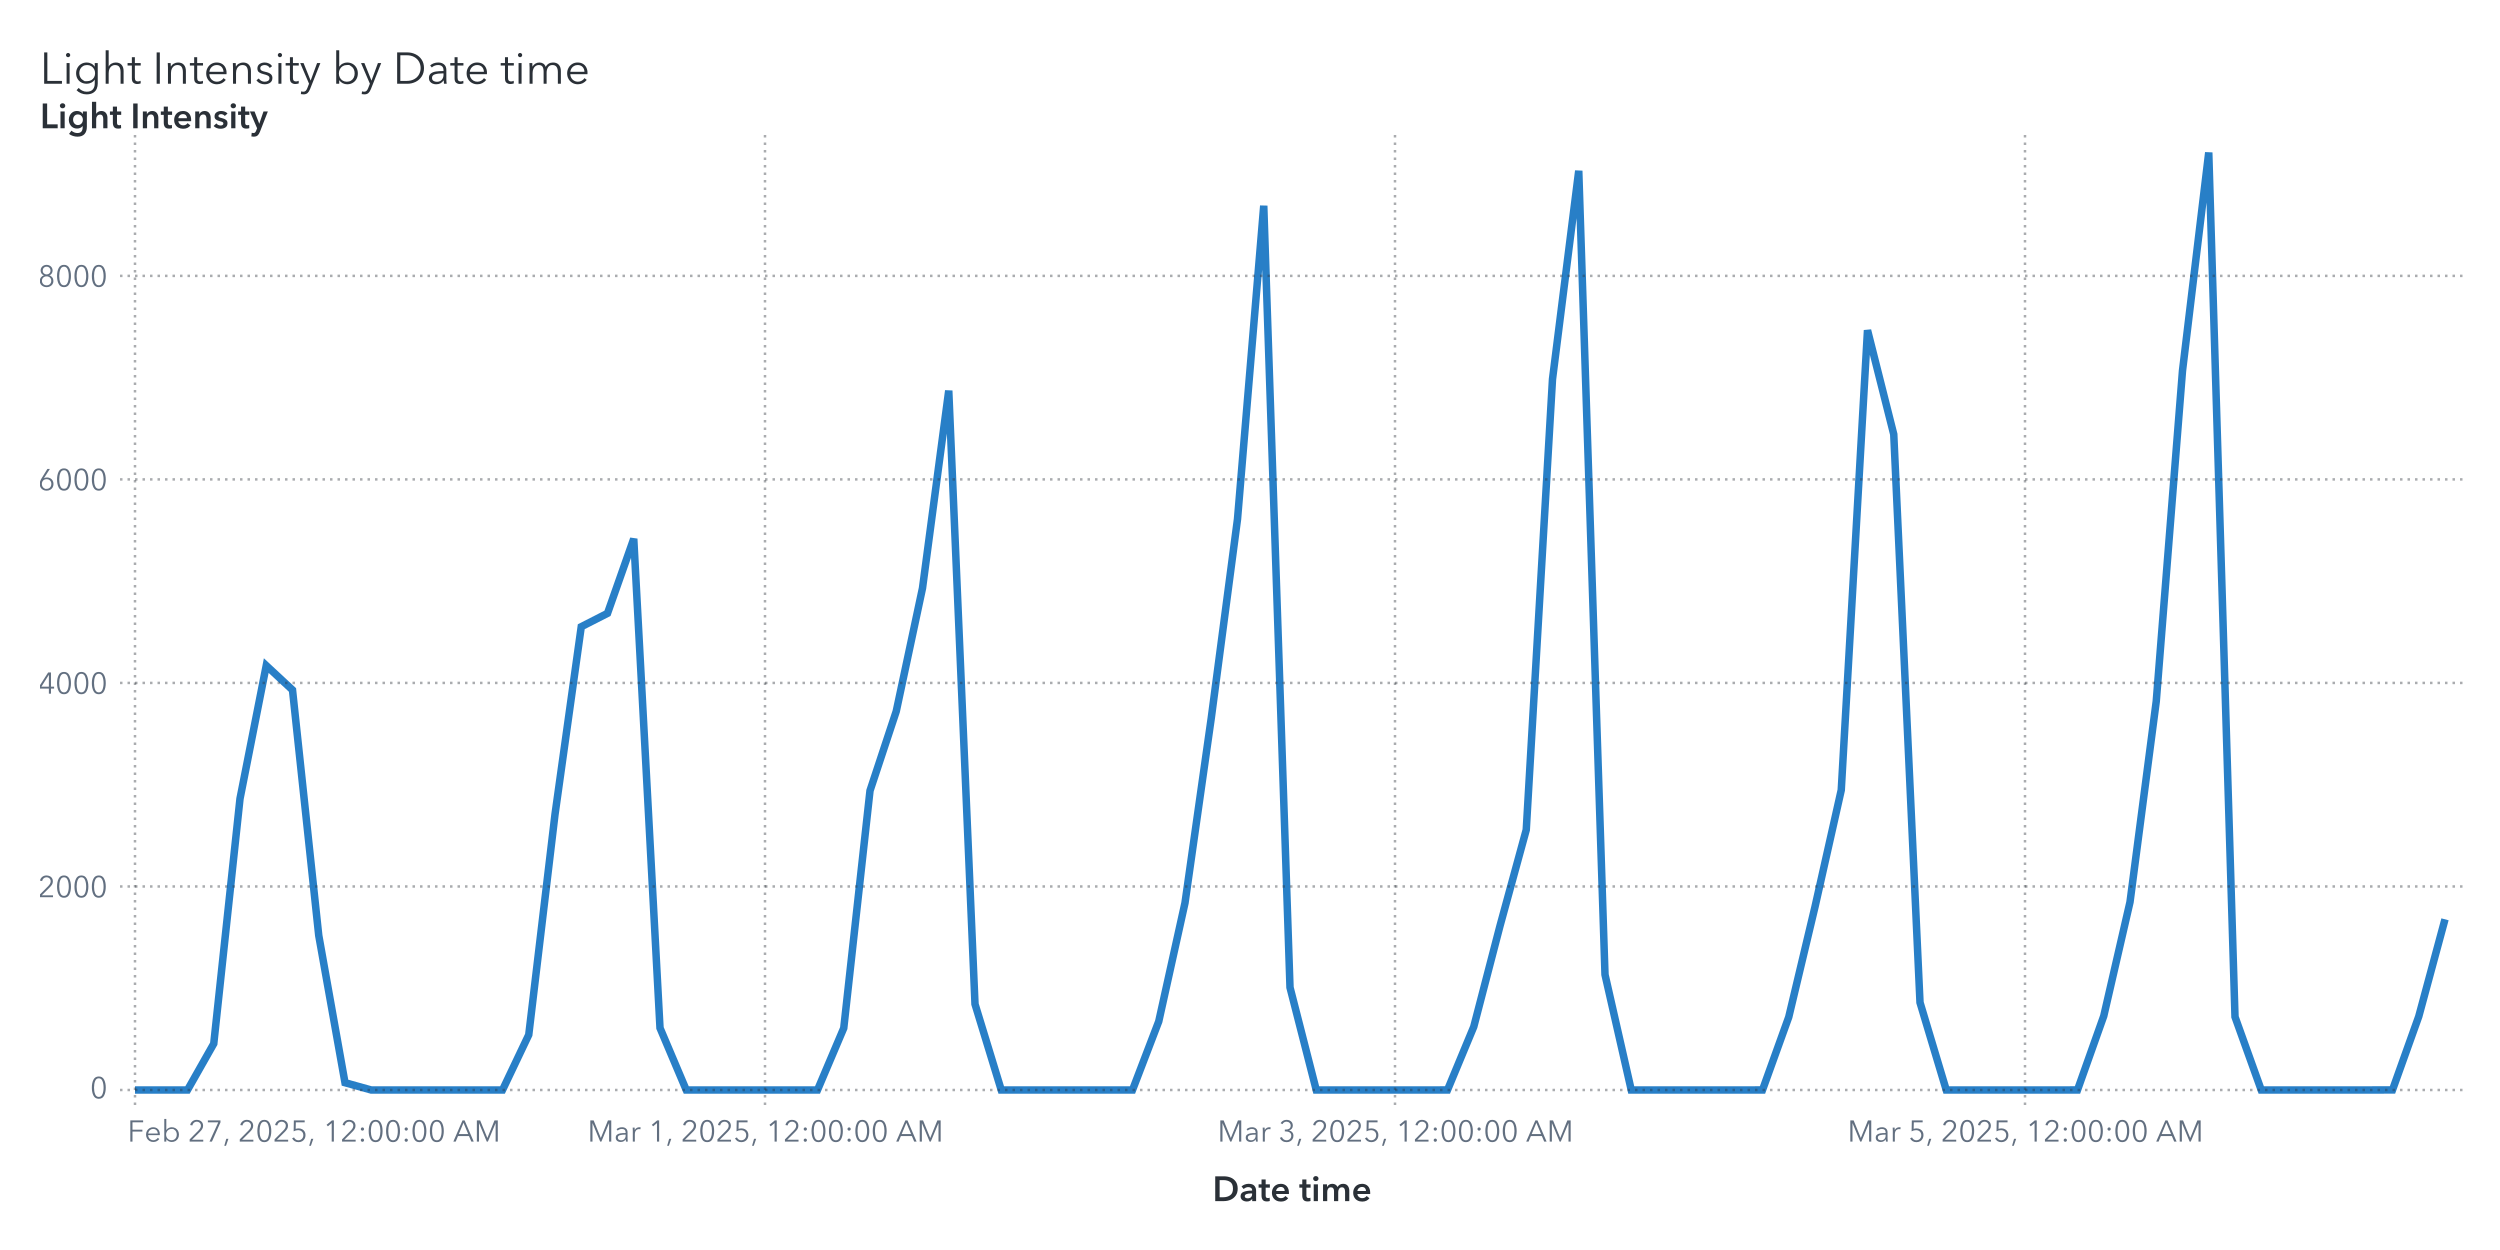
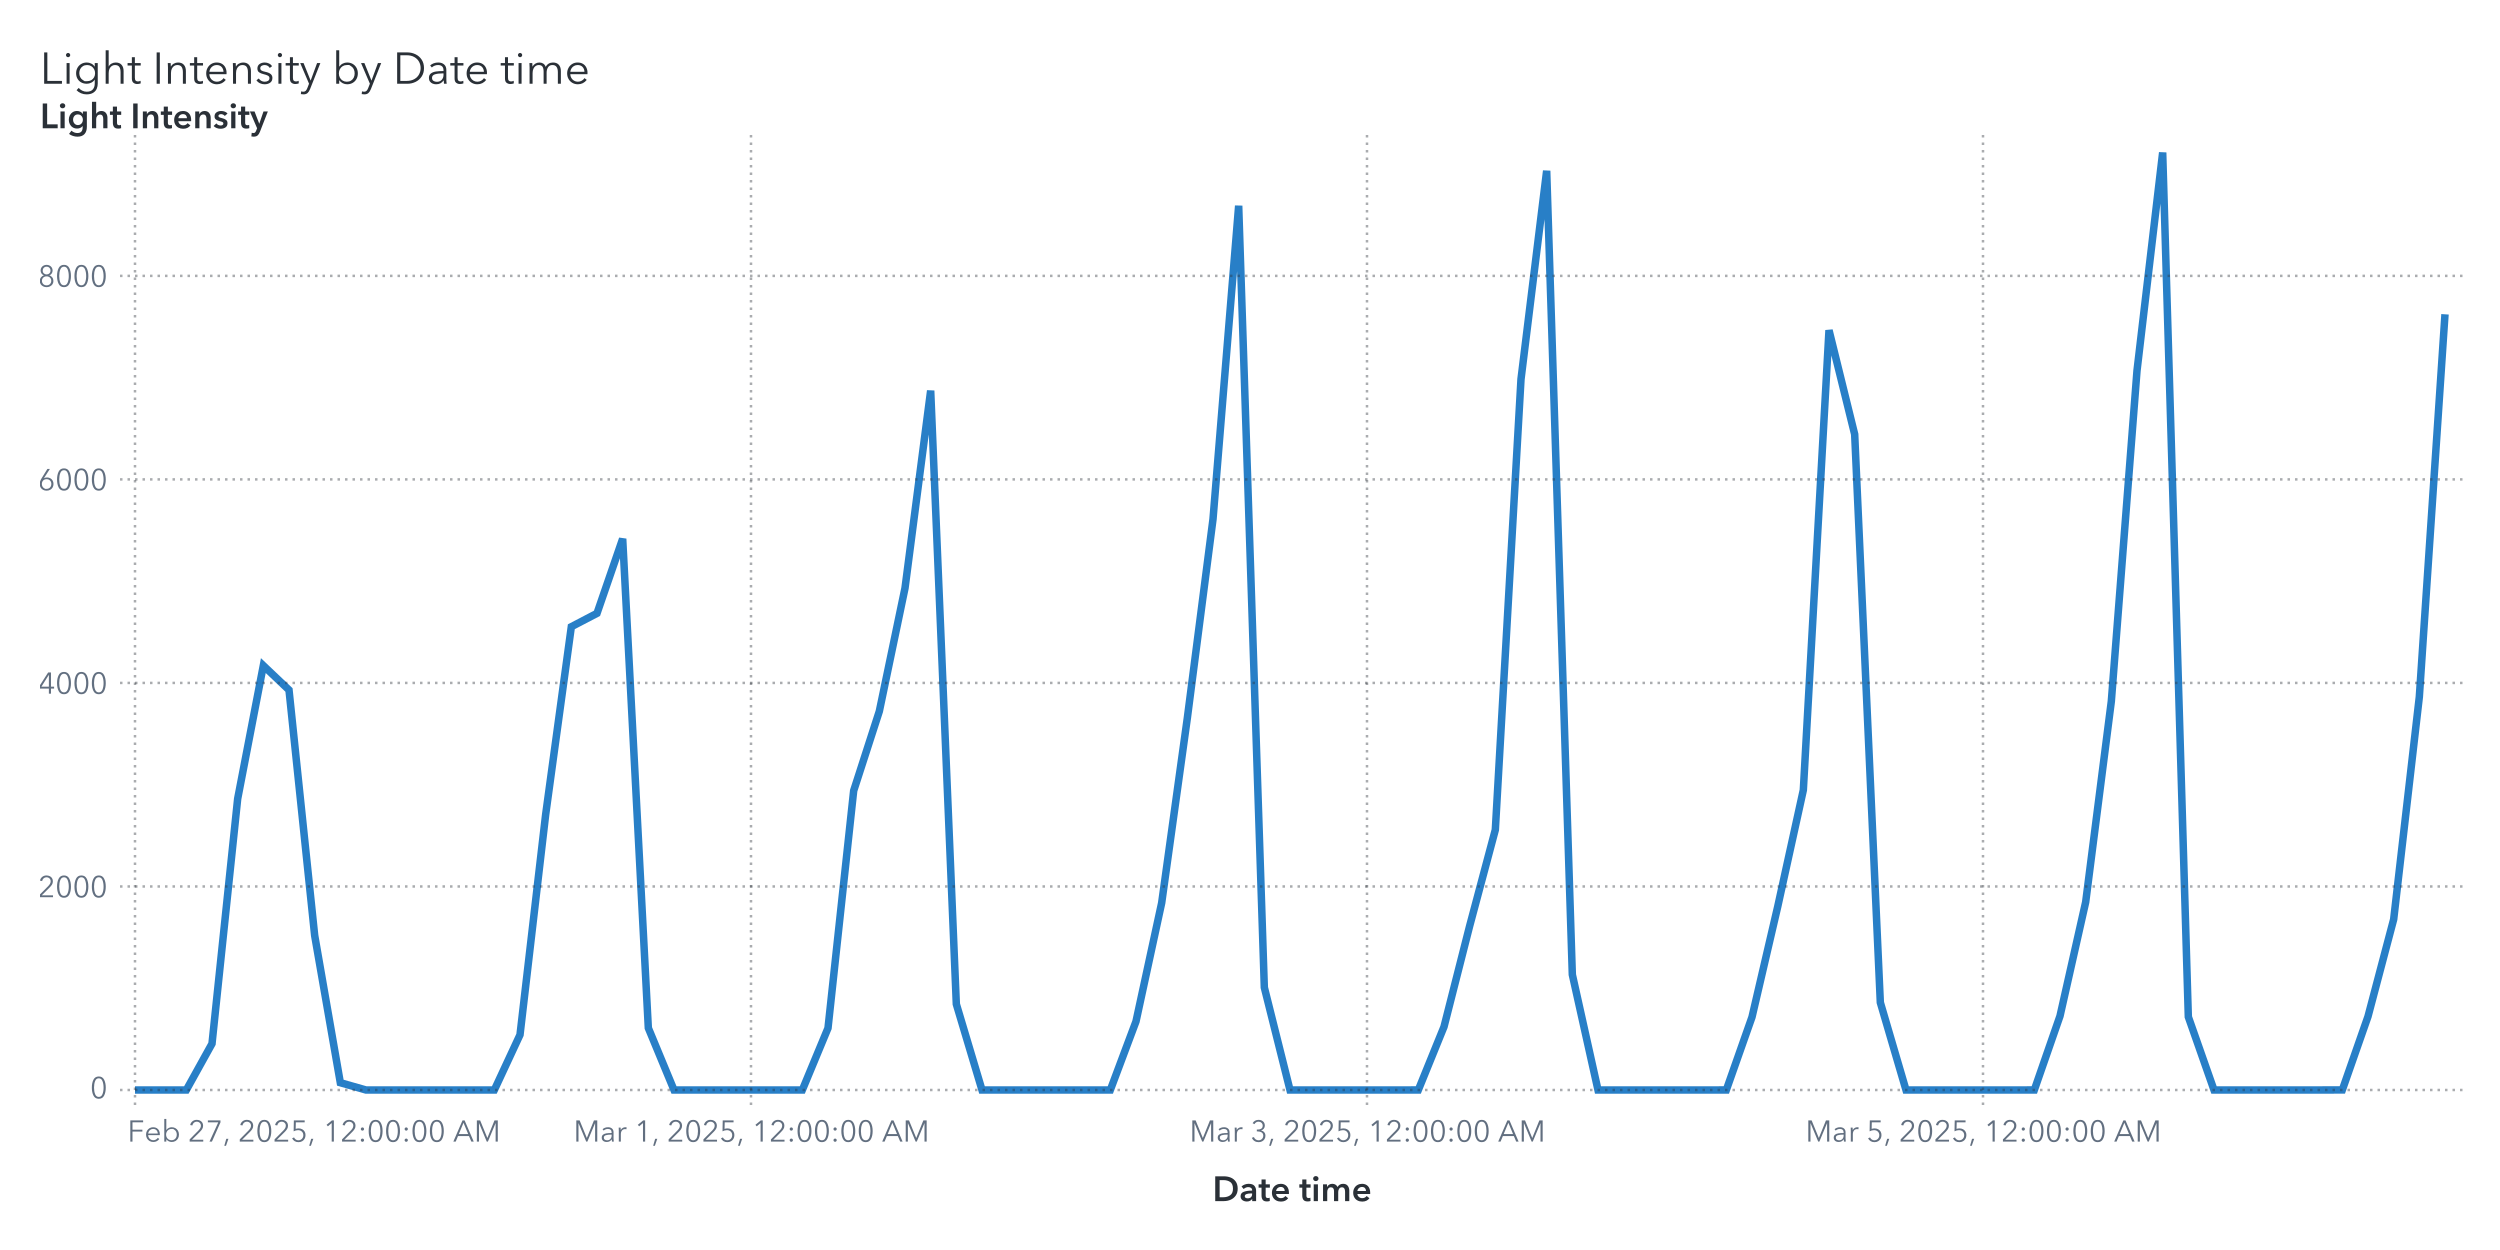
<svg xmlns="http://www.w3.org/2000/svg" xmlns:xlink="http://www.w3.org/1999/xlink" version="1.1" width="1000" height="500" viewBox="0 0 1000 500">
  <rect x="0" y="0" width="1000" height="500" fill="#ffffff">
</rect>
  <g>
    <rect x="0" y="0" rx="5" ry="5" width="1000.0" height="500.0" fill="#ffffff" opacity="0">
</rect>
    <rect x="0" y="0" rx="5" ry="5" width="1000.0" height="500.0" fill="#ffffff" opacity="0">
</rect>
    <rect x="0" y="0" rx="5" ry="5" width="1000.0" height="500.0" fill="#ffffff" opacity="0">
</rect>
    <rect x="0" y="0" rx="5" ry="5" width="1000.0" height="500.0" fill="#ffffff" opacity="0">
</rect>
    <g transform=" translate(16.0 -462.0)">
      <g transform="">
        <g fill="#2a3037" stroke="#2a3037" transform="translate(0 495.5) scale(0.0177 -0.0177)">
          <defs>
            <path id="g76/TT0" d="M166.0 64.0 L496.0 64.0 L496.0 0 L94.0 0 L94.0 708.0 L166.0 708.0 L166.0 64.0Z">
</path>
          </defs>
          <use x="0" y="0" xlink:href="#g76/TT0" />
          <defs>
            <path id="g105/TT0" d="M125.0 600.0Q 106.0,600.0  91.5,614.0 T 77.0,648.0 Q 77.0,668.0  91.5,682.0 T 125.0,696.0 Q 144.0,696.0  158.5,682.0 T 173.0,648.0 Q 173.0,628.0  158.5,614.0 T 125.0,600.0 Z M159.0 0 L91.0 0 L91.0 468.0 L159.0 468.0 L159.0 0Z">
</path>
          </defs>
          <use x="510.0" y="0" xlink:href="#g105/TT0" />
          <defs>
            <path id="g103/TT0" d="M294.0 -180.0Q 389.0,-180.0  433.0,-129.0 T 477.0,4.0  L477.0 92.0 L475.0 92.0Q 449.0,50.0  399.5,25.0 T 298.0,0 Q 226.0,0  171.0,30.5 T 86.0,115.5 T 56.0,238.0 Q 56.0,305.0  86.5,360.0 T 172.0,447.5 T 298.0,480.0 Q 351.0,480.0  399.5,455.5 T 475.0,387.0  L477.0 387.0 L477.0 468.0 L545.0 468.0 L545.0 4.0Q 545.0,-56.0  523.0,-110.5 T 444.0,-202.5 T 291.0,-240.0 Q 227.0,-240.0  167.5,-215.0 T 66.0,-146.0  L115.0 -94.0Q 144.0,-131.0  193.0,-155.5 T 294.0,-180.0 Z M305.0 58.0Q 357.0,58.0  398.0,81.0 T 462.0,145.5 T 485.0,240.0 Q 485.0,289.0  461.5,331.0 T 397.0,398.0 T 305.0,423.0 Q 250.0,423.0  210.0,398.0 T 149.0,331.5 T 128.0,240.0 Q 128.0,190.0  149.0,148.5 T 210.0,82.5 T 250.0,58.0 Z">
</path>
          </defs>
          <use x="760.0" y="0" xlink:href="#g103/TT0" />
          <defs>
            <path id="g104/TT0" d="M319.0 480.0Q 406.0,480.0  451.5,428.0 T 497.0,287.0  L497.0 0 L429.0 0 L429.0 259.0Q 429.0,338.0  400.5,380.5 T 302.0,423.0 Q 264.0,423.0  232.0,402.5 T 180.0,341.0 T 160.0,240.0  L160.0 0 L92.0 0 L92.0 756.0 L160.0 756.0 L160.0 391.0 L162.0 391.0Q 180.0,431.0  224.5,455.5 T 319.0,480.0 Z">
</path>
          </defs>
          <use x="1392.0" y="0" xlink:href="#g104/TT0" />
          <defs>
            <path id="g116/TT0" d="M169.0 411.0 L169.0 138.0Q 169.0,89.0  187.0,70.5 T 239.0,52.0 Q 268.0,52.0  298.0,67.0  L301.0 8.0Q 264.0,-6.0  221.0,-6.0 Q 173.0,-6.0  137.0,22.0 T 101.0,119.0  L101.0 411.0 L4.0 411.0 L4.0 468.0 L101.0 468.0 L101.0 600.0 L169.0 600.0 L169.0 468.0 L301.0 468.0 L301.0 411.0 L169.0 411.0Z">
</path>
          </defs>
          <use x="1975.0" y="0" xlink:href="#g116/TT0" />
          <defs>
            <path id="g73/TT0" d="M166.0 0 L94.0 0 L94.0 708.0 L166.0 708.0 L166.0 0Z">
</path>
          </defs>
          <use x="2542.0" y="0" xlink:href="#g73/TT0" />
          <defs>
            <path id="g110/TT0" d="M155.0 388.0 L157.0 388.0Q 176.0,428.0  221.5,454.0 T 317.0,480.0 Q 404.0,480.0  449.5,428.0 T 495.0,287.0  L495.0 0 L427.0 0 L427.0 259.0Q 427.0,338.0  398.5,380.5 T 300.0,423.0 Q 262.0,423.0  230.0,402.5 T 178.0,341.0 T 158.0,240.0  L158.0 0 L90.0 0 L90.0 365.0Q 90.0,425.0  86.0,468.0  L151.0 468.0Q 155.0,418.0  155.0,388.0 Z">
</path>
          </defs>
          <use x="2802.0" y="0" xlink:href="#g110/TT0" />
          <use x="3383.0" y="0" xlink:href="#g116/TT0" />
          <defs>
            <path id="g101/TT0" d="M515.0 216.0 L127.0 216.0Q 128.0,169.0  150.5,130.5 T 212.0,69.0 T 298.0,46.0 Q 347.0,46.0  387.0,69.5 T 448.0,127.0  L499.0 87.0Q 421.0,-12.0  298.0,-12.0 Q 229.0,-12.0  174.0,20.0 T 87.5,108.0 T 56.0,234.0 Q 56.0,303.0  87.0,359.5 T 172.0,448.0 T 292.0,480.0 Q 363.0,480.0  413.5,449.5 T 490.0,366.0 T 516.0,248.0 Q 516.0,228.0  515.0,216.0 Z M292.0 423.0Q 248.0,423.0  211.5,402.0 T 153.0,345.5 T 128.0,270.0  L447.0 270.0Q 444.0,338.0  403.5,380.5 T 292.0,423.0 Z">
</path>
          </defs>
          <use x="3700.0" y="0" xlink:href="#g101/TT0" />
          <use x="4272.0" y="0" xlink:href="#g110/TT0" />
          <defs>
            <path id="g115/TT0" d="M224.0 423.0Q 183.0,423.0  154.0,404.5 T 125.0,350.0 Q 125.0,318.0  151.0,300.0 T 237.0,270.0 Q 320.0,253.0  359.5,220.0 T 399.0,133.0 Q 399.0,59.0  347.5,23.5 T 223.0,-12.0 Q 167.0,-12.0  118.0,11.0 T 38.0,79.0  L92.0 119.0Q 111.0,87.0  146.5,66.5 T 222.0,46.0 Q 270.0,46.0  301.0,65.5 T 332.0,128.0 Q 332.0,163.0  299.5,182.0 T 194.0,218.0 Q 136.0,232.0  98.0,258.5 T 60.0,344.0 Q 60.0,411.0  108.5,445.5 T 227.0,480.0 Q 277.0,480.0  323.0,457.5 T 391.0,396.0  L339.0 357.0Q 324.0,387.0  293.0,405.0 T 224.0,423.0 Z">
</path>
          </defs>
          <use x="4853.0" y="0" xlink:href="#g115/TT0" />
          <use x="5297.0" y="0" xlink:href="#g105/TT0" />
          <use x="5547.0" y="0" xlink:href="#g116/TT0" />
          <defs>
            <path id="g121/TT0" d="M253.0 73.0 L398.0 468.0 L472.0 468.0 L239.0 -121.0Q 216.0,-180.0  182.5,-210.0 T 92.0,-240.0 Q 61.0,-240.0  31.0,-234.0  L38.0 -172.0Q 62.0,-180.0  88.0,-180.0 Q 121.0,-180.0  141.5,-159.5 T 178.0,-97.0  L216.0 1.0 L16.0 468.0 L92.0 468.0 L251.0 73.0 L253.0 73.0Z">
</path>
          </defs>
          <use x="5864.0" y="0" xlink:href="#g121/TT0" />
          <defs>
            <path id="g98/TT0" d="M160.0 0 L92.0 0 L92.0 756.0 L160.0 756.0 L160.0 387.0 L162.0 387.0Q 191.0,431.0  239.0,455.5 T 339.0,480.0 Q 410.0,480.0  465.5,447.5 T 551.0,359.0 T 581.0,234.0 Q 581.0,165.0  551.0,109.0 T 465.5,20.5 T 339.0,-12.0 Q 287.0,-12.0  239.0,12.0 T 162.0,79.0  L160.0 79.0 L160.0 0Z M332.0 423.0Q 280.0,423.0  239.0,398.0 T 175.0,330.0 T 152.0,234.0 Q 152.0,181.0  175.0,138.0 T 239.0,70.5 T 332.0,46.0 Q 387.0,46.0  427.0,71.0 T 488.0,138.5 T 509.0,234.0 Q 509.0,287.0  488.0,330.0 T 427.0,398.0 T 387.0,423.0 Z">
</path>
          </defs>
          <use x="6602.0" y="0" xlink:href="#g98/TT0" />
          <use x="7239.0" y="0" xlink:href="#g121/TT0" />
          <defs>
            <path id="g68/TT0" d="M329.0 708.0Q 421.0,708.0  507.0,667.5 T 647.0,546.5 T 701.0,354.0 Q 701.0,242.0  647.0,161.5 T 507.0,40.5 T 329.0,0  L94.0 0 L94.0 708.0 L329.0 708.0Z M309.0 64.0Q 411.0,64.0  482.5,105.0 T 589.5,212.0 T 625.0,354.0 Q 625.0,430.0  589.5,496.0 T 482.5,603.0 T 309.0,644.0  L166.0 644.0 L166.0 64.0 L309.0 64.0Z">
</path>
          </defs>
          <use x="7977.0" y="0" xlink:href="#g68/TT0" />
          <defs>
            <path id="g97/TT0" d="M260.0 423.0Q 220.0,423.0  183.0,408.0 T 121.0,368.0  L83.0 413.0Q 113.0,443.0  161.0,461.5 T 267.0,480.0 Q 347.0,480.0  398.0,436.0 T 449.0,310.0  L449.0 105.0Q 449.0,42.0  457.0,0  L396.0 0Q 389.0,40.0  389.0,76.0  L387.0 76.0Q 355.0,30.0  314.5,9.0 T 217.0,-12.0 Q 178.0,-12.0  141.0,2.5 T 79.5,49.0 T 55.0,130.0 Q 55.0,198.0  99.0,232.0 T 212.5,276.5 T 385.0,287.0  L385.0 302.0Q 385.0,362.0  353.0,392.5 T 260.0,423.0 Z M125.0 133.0Q 125.0,87.0  157.0,65.5 T 235.0,44.0 Q 304.0,44.0  344.5,89.0 T 385.0,199.0  L385.0 234.0 L365.0 234.0Q 259.0,234.0  192.0,213.5 T 125.0,133.0 Z">
</path>
          </defs>
          <use x="8734.0" y="0" xlink:href="#g97/TT0" />
          <use x="9268.0" y="0" xlink:href="#g116/TT0" />
          <use x="9585.0" y="0" xlink:href="#g101/TT0" />
          <use x="10407.0" y="0" xlink:href="#g116/TT0" />
          <use x="10724.0" y="0" xlink:href="#g105/TT0" />
          <defs>
            <path id="g109/TT0" d="M311.0 480.0Q 356.0,480.0  395.0,458.0 T 455.0,381.0 Q 479.0,429.0  521.0,454.5 T 619.0,480.0 Q 706.0,480.0  751.5,428.0 T 797.0,287.0  L797.0 0 L729.0 0 L729.0 259.0Q 729.0,423.0  608.0,423.0 Q 540.0,423.0  507.5,372.5 T 475.0,249.0  L475.0 0 L407.0 0 L407.0 273.0Q 407.0,347.0  382.5,385.0 T 294.0,423.0 Q 260.0,423.0  228.5,402.5 T 177.5,340.5 T 158.0,240.0  L158.0 0 L90.0 0 L90.0 365.0Q 90.0,425.0  86.0,468.0  L151.0 468.0Q 155.0,418.0  155.0,388.0  L157.0 388.0Q 178.0,429.0  219.5,454.5 T 311.0,480.0 Z">
</path>
          </defs>
          <use x="10974.0" y="0" xlink:href="#g109/TT0" />
          <use x="11857.0" y="0" xlink:href="#g101/TT0" />
        </g>
        <text x="0" y="495.5" font-size="13.3pt" font-family="Avenir Next for SAS" fill="#2a3037" opacity="0">
Light Intensity by Date time</text>
      </g>
    </g>
    <g transform=" translate(16.0 -16.0)">
      <defs>
        <clipPath id="ClipPath0">
          <rect x="32" y="68" width="939" height="390">
</rect>
        </clipPath>
      </defs>
      <g clip-path="url(#ClipPath0)">
        <defs>
          <clipPath id="ClipPath1">
            <rect x="32" y="70" width="937" height="388">
</rect>
          </clipPath>
        </defs>
        <g clip-path="url(#ClipPath1)">
-           <polyline id="Polyline_6" points="38.0,452.0  48.5,452.0  59.0,452.0  69.5,433.48  80.0,335.48  90.5,282.23  101.0,291.99  111.5,390.21  122.0,449.08  132.5,452.0  143.0,452.0  153.5,452.0  164.0,452.0  174.5,452.0  185.0,452.0  195.5,429.93  206.0,341.76  216.5,266.69  227.0,261.33  237.5,231.51  248.0,427.2  258.5,452.0  269.0,452.0  279.5,452.0  290.0,452.0  300.5,452.0  311.0,452.0  321.5,427.25  332.0,332.28  342.5,300.51  353.0,251.25  363.5,172.25  374.0,417.64  384.5,452.0  395.0,452.0  405.5,452.0  416.0,452.0  426.5,452.0  437.0,452.0  447.5,424.56  458.0,377.15  468.5,303.24  479.0,223.66  489.5,98.29  500.0,410.98  510.5,452.0  521.0,452.0  531.5,452.0  542.0,452.0  552.5,452.0  563.0,451.99  573.5,426.71  584.0,386.35  594.5,347.93  605.0,167.66  615.5,84.31  626.0,405.85  636.5,452.0  647.0,452.0  657.5,452.0  668.0,452.0  678.5,452.0  689.0,451.99  699.5,422.82  710.0,378.72  720.5,332.03  731.0,148.09  741.5,189.73  752.0,416.99  762.5,452.0  773.0,452.0  783.5,452.0  794.0,452.0  804.5,452.0  815.0,451.99  825.5,422.41  836.0,376.83  846.5,296.52  857.0,164.28  867.5,77.0  878.0,422.74  888.5,452.0  899.0,452.0  909.5,452.0  920.0,452.0  930.5,452.0  941.0,451.97  951.5,422.59  962.0,383.73 " fill="none" stroke="#287fc7" stroke-width="3.0">
+           <polyline id="Polyline_6" points="38.0,452.0  48.27,452.0  58.53,452.0  68.8,433.48  79.07,335.48  89.33,282.23  99.6,291.99  109.87,390.21  120.13,449.08  130.4,452.0  140.67,452.0  150.93,452.0  161.2,452.0  171.47,452.0  181.73,452.0  192.0,429.93  202.27,341.76  212.53,266.69  222.8,261.33  233.07,231.51  243.33,427.2  253.6,452.0  263.87,452.0  274.13,452.0  284.4,452.0  294.67,452.0  304.93,452.0  315.2,427.25  325.47,332.28  335.73,300.51  346.0,251.25  356.27,172.25  366.53,417.64  376.8,452.0  387.07,452.0  397.33,452.0  407.6,452.0  417.87,452.0  428.13,452.0  438.4,424.56  448.67,377.15  458.93,303.24  469.2,223.66  479.47,98.29  489.73,410.98  500.0,452.0  510.27,452.0  520.53,452.0  530.8,452.0  541.07,452.0  551.33,451.99  561.6,426.71  571.87,386.35  582.13,347.93  592.4,167.66  602.67,84.31  612.93,405.85  623.2,452.0  633.47,452.0  643.73,452.0  654.0,452.0  664.27,452.0  674.53,451.99  684.8,422.82  695.07,378.72  705.33,332.03  715.6,148.09  725.87,189.73  736.13,416.99  746.4,452.0  756.67,452.0  766.93,452.0  777.2,452.0  787.47,452.0  797.73,451.99  808.0,422.41  818.27,376.83  828.53,296.52  838.8,164.28  849.07,77.0  859.33,422.74  869.6,452.0  879.87,452.0  890.13,452.0  900.4,452.0  910.67,452.0  920.93,451.97  931.2,422.59  941.47,383.73  951.73,294.76  962.0,141.72 " fill="none" stroke="#287fc7" stroke-width="3.0">
</polyline>
        </g>
        <path d="M32.0 452.0L969.0 452.0" stroke="#2a3037" stroke-dasharray="1,2" fill="none" opacity="0.4">
</path>
        <path d="M32.0 370.59L969.0 370.59" stroke="#2a3037" stroke-dasharray="1,2" fill="none" opacity="0.4">
</path>
        <path d="M32.0 289.17L969.0 289.17" stroke="#2a3037" stroke-dasharray="1,2" fill="none" opacity="0.4">
</path>
        <path d="M32.0 207.76L969.0 207.76" stroke="#2a3037" stroke-dasharray="1,2" fill="none" opacity="0.4">
</path>
        <path d="M32.0 126.35L969.0 126.35" stroke="#2a3037" stroke-dasharray="1,2" fill="none" opacity="0.4">
</path>
        <path d="M38.0 458.0L38.0 70.0" stroke="#2a3037" stroke-dasharray="1,2" fill="none" opacity="0.4">
</path>
-         <path d="M290.0 458.0L290.0 70.0" stroke="#2a3037" stroke-dasharray="1,2" fill="none" opacity="0.4">
- </path>
-         <path d="M542.0 458.0L542.0 70.0" stroke="#2a3037" stroke-dasharray="1,2" fill="none" opacity="0.4">
- </path>
-         <path d="M794.0 458.0L794.0 70.0" stroke="#2a3037" stroke-dasharray="1,2" fill="none" opacity="0.4">
+         <path d="M284.4 458.0L284.4 70.0" stroke="#2a3037" stroke-dasharray="1,2" fill="none" opacity="0.4">
+ </path>
+         <path d="M530.8 458.0L530.8 70.0" stroke="#2a3037" stroke-dasharray="1,2" fill="none" opacity="0.4">
+ </path>
+         <path d="M777.2 458.0L777.2 70.0" stroke="#2a3037" stroke-dasharray="1,2" fill="none" opacity="0.4">
</path>
      </g>
      <defs>
        <clipPath id="ClipPath2">
          <rect x="0" y="71" width="32" height="387">
</rect>
        </clipPath>
      </defs>
      <g clip-path="url(#ClipPath2)">
        <g fill="#626f80" stroke="#626f80" transform="translate(20.04 455.3) scale(0.012 -0.012)">
          <defs>
            <path id="g48/TT0" d="M522.0 353.0Q 522.0,195.0  467.0,88.5 T 290.0,-18.0 Q 167.0,-18.0  112.5,88.5 T 58.0,353.0 Q 58.0,512.0  112.5,619.0 T 290.0,726.0 Q 412.0,726.0  467.0,618.5 T 522.0,353.0 Z M131.0 353.0Q 131.0,226.0  167.5,135.0 T 290.0,44.0 Q 375.0,44.0  412.0,135.5 T 449.0,353.0 Q 449.0,480.0  412.0,572.5 T 290.0,665.0 Q 204.0,665.0  167.5,573.0 T 131.0,353.0 Z">
</path>
          </defs>
          <use x="0" y="0" xlink:href="#g48/TT0" />
        </g>
-         <text id="Text_97" x="27.0" y="455.3" font-size="9.0pt" font-family="Avenir Next for SAS" fill="#626f80" text-anchor="end" opacity="0">
+         <text id="Text_99" x="27.0" y="455.3" font-size="9.0pt" font-family="Avenir Next for SAS" fill="#626f80" text-anchor="end" opacity="0">
0</text>
        <g fill="#626f80" stroke="#626f80" transform="translate(-0.84 374.89) scale(0.012 -0.012)">
          <defs>
            <path id="g50/TT0" d="M51.0 0 L51.0 75.0 L341.0 368.0Q 380.0,408.0  403.0,447.0 T 426.0,530.0 Q 426.0,590.0  385.5,627.5 T 286.0,665.0 Q 230.0,665.0  191.0,630.0 T 140.0,539.0  L69.0 553.0Q 84.0,629.0  144.0,677.5 T 286.0,726.0 Q 344.0,726.0  392.5,703.5 T 470.0,637.0 T 499.0,531.0 Q 499.0,469.0  470.0,421.5 T 384.0,317.0  L129.0 64.0 L504.0 64.0 L504.0 0 L51.0 0Z">
</path>
          </defs>
          <use x="0" y="0" xlink:href="#g50/TT0" />
          <use x="580.0" y="0" xlink:href="#g48/TT0" />
          <use x="1160.0" y="0" xlink:href="#g48/TT0" />
          <use x="1740.0" y="0" xlink:href="#g48/TT0" />
        </g>
-         <text id="Text_98" x="27.0" y="374.89" font-size="9.0pt" font-family="Avenir Next for SAS" fill="#626f80" text-anchor="end" opacity="0">
+         <text id="Text_100" x="27.0" y="374.89" font-size="9.0pt" font-family="Avenir Next for SAS" fill="#626f80" text-anchor="end" opacity="0">
2000</text>
        <g fill="#626f80" stroke="#626f80" transform="translate(-0.84 293.48) scale(0.012 -0.012)">
          <defs>
            <path id="g52/TT0" d="M436.0 234.0 L540.0 234.0 L540.0 171.0 L436.0 171.0 L436.0 0 L366.0 0 L366.0 171.0 L42.0 171.0 L42.0 241.0 L342.0 708.0 L436.0 708.0 L436.0 234.0Z M366.0 627.0 L364.0 627.0 L117.0 234.0 L366.0 234.0 L366.0 627.0Z">
</path>
          </defs>
          <use x="0" y="0" xlink:href="#g52/TT0" />
          <use x="580.0" y="0" xlink:href="#g48/TT0" />
          <use x="1160.0" y="0" xlink:href="#g48/TT0" />
          <use x="1740.0" y="0" xlink:href="#g48/TT0" />
        </g>
-         <text id="Text_99" x="27.0" y="293.48" font-size="9.0pt" font-family="Avenir Next for SAS" fill="#626f80" text-anchor="end" opacity="0">
+         <text id="Text_101" x="27.0" y="293.48" font-size="9.0pt" font-family="Avenir Next for SAS" fill="#626f80" text-anchor="end" opacity="0">
4000</text>
        <g fill="#626f80" stroke="#626f80" transform="translate(-0.84 212.06) scale(0.012 -0.012)">
          <defs>
            <path id="g54/TT0" d="M203.0 397.0Q 218.0,409.0  247.0,416.0 T 304.0,423.0 Q 365.0,423.0  414.5,395.5 T 492.0,318.0 T 520.0,205.0 Q 520.0,140.0  490.5,89.5 T 408.5,10.5 T 290.0,-18.0 Q 224.0,-18.0  171.5,10.5 T 89.5,89.5 T 60.0,205.0 Q 60.0,255.0  77.0,301.5 T 124.0,397.0  L317.0 708.0 L400.0 708.0 L201.0 399.0 L203.0 397.0Z M290.0 43.0Q 336.0,43.0  372.0,64.0 T 428.0,122.0 T 448.0,205.0 Q 448.0,275.0  405.0,320.0 T 290.0,365.0 Q 218.0,365.0  175.0,320.0 T 132.0,205.0 Q 132.0,159.0  152.0,122.0 T 208.0,64.0 T 244.0,43.0 Z">
</path>
          </defs>
          <use x="0" y="0" xlink:href="#g54/TT0" />
          <use x="580.0" y="0" xlink:href="#g48/TT0" />
          <use x="1160.0" y="0" xlink:href="#g48/TT0" />
          <use x="1740.0" y="0" xlink:href="#g48/TT0" />
        </g>
-         <text id="Text_100" x="27.0" y="212.06" font-size="9.0pt" font-family="Avenir Next for SAS" fill="#626f80" text-anchor="end" opacity="0">
+         <text id="Text_102" x="27.0" y="212.06" font-size="9.0pt" font-family="Avenir Next for SAS" fill="#626f80" text-anchor="end" opacity="0">
6000</text>
        <g fill="#626f80" stroke="#626f80" transform="translate(-0.84 130.65) scale(0.012 -0.012)">
          <defs>
            <path id="g56/TT0" d="M517.0 186.0Q 517.0,126.0  486.0,79.5 T 403.0,7.5 T 290.0,-18.0 Q 229.0,-18.0  177.0,7.5 T 94.0,79.5 T 63.0,186.0 Q 63.0,256.0  100.5,306.5 T 197.0,375.0  L197.0 377.0Q 150.0,393.0  120.0,437.5 T 90.0,537.0 Q 90.0,593.0  117.0,636.0 T 190.0,702.5 T 290.0,726.0 Q 344.0,726.0  390.0,702.5 T 463.0,636.0 T 490.0,537.0 Q 490.0,482.0  460.0,437.5 T 383.0,377.0  L383.0 375.0Q 442.0,358.0  479.5,307.0 T 517.0,186.0 Z M290.0 406.0Q 345.0,406.0  382.5,442.0 T 420.0,533.0 Q 420.0,590.0  383.0,627.5 T 290.0,665.0 Q 234.0,665.0  197.0,627.5 T 160.0,533.0 Q 160.0,478.0  197.5,442.0 T 290.0,406.0 Z M290.0 43.0Q 359.0,43.0  402.0,86.0 T 445.0,194.0 Q 445.0,258.0  402.0,300.0 T 290.0,342.0 Q 221.0,342.0  178.0,300.0 T 135.0,194.0 Q 135.0,129.0  178.0,86.0 T 290.0,43.0 Z">
</path>
          </defs>
          <use x="0" y="0" xlink:href="#g56/TT0" />
          <use x="580.0" y="0" xlink:href="#g48/TT0" />
          <use x="1160.0" y="0" xlink:href="#g48/TT0" />
          <use x="1740.0" y="0" xlink:href="#g48/TT0" />
        </g>
-         <text id="Text_101" x="27.0" y="130.65" font-size="9.0pt" font-family="Avenir Next for SAS" fill="#626f80" text-anchor="end" opacity="0">
+         <text id="Text_103" x="27.0" y="130.65" font-size="9.0pt" font-family="Avenir Next for SAS" fill="#626f80" text-anchor="end" opacity="0">
8000</text>
      </g>
      <g fill="#2a3037" stroke="#2a3037" transform="translate(0 67.31) scale(0.014 -0.014)">
        <defs>
          <path id="g76/TT1" d="M78.0 708.0 L204.0 708.0 L204.0 112.0 L505.0 112.0 L505.0 0 L78.0 0 L78.0 708.0Z">
</path>
        </defs>
        <use x="0" y="0" xlink:href="#g76/TT1" />
        <defs>
          <path id="g105/TT1" d="M133.0 715.0Q 166.0,715.0  188.5,694.5 T 211.0,643.0 Q 211.0,612.0  188.5,591.5 T 133.0,571.0 Q 101.0,571.0  79.0,592.5 T 57.0,643.0 Q 57.0,672.0  79.0,693.5 T 133.0,715.0 Z M74.0 480.0 L194.0 480.0 L194.0 0 L74.0 0 L74.0 480.0Z">
</path>
        </defs>
        <use x="511.0" y="0" xlink:href="#g105/TT1" />
        <defs>
          <path id="g103/TT1" d="M560.0 43.0Q 560.0,-91.0  492.5,-165.5 T 289.0,-240.0 Q 228.0,-240.0  162.0,-219.0 T 51.0,-161.0  L120.0 -68.0Q 154.0,-101.0  198.5,-118.5 T 288.0,-136.0 Q 370.0,-136.0  405.0,-92.5 T 440.0,29.0  L440.0 64.0 L438.0 64.0Q 412.0,29.0  371.5,10.5 T 281.0,-8.0 Q 211.0,-8.0  157.0,25.5 T 73.5,116.5 T 44.0,242.0 Q 44.0,312.0  73.0,369.5 T 155.0,460.5 T 279.0,494.0 Q 331.0,494.0  375.0,472.0 T 444.0,408.0  L446.0 408.0 L446.0 480.0 L560.0 480.0 L560.0 43.0Z M166.0 243.0Q 166.0,204.0  182.5,169.0 T 230.5,112.5 T 303.0,91.0 Q 346.0,91.0  378.5,112.0 T 428.5,168.0 T 446.0,243.0 Q 446.0,285.0  428.5,320.0 T 378.5,375.5 T 304.0,396.0 Q 241.0,396.0  203.5,352.5 T 166.0,243.0 Z">
</path>
        </defs>
        <use x="779.0" y="0" xlink:href="#g103/TT1" />
        <defs>
          <path id="g104/TT1" d="M516.0 300.0 L516.0 0 L396.0 0 L396.0 264.0Q 396.0,391.0  307.0,391.0 Q 253.0,391.0  223.5,352.5 T 194.0,262.0  L194.0 0 L74.0 0 L74.0 756.0 L194.0 756.0 L194.0 413.0 L196.0 413.0Q 212.0,446.0  250.5,470.0 T 339.0,494.0 Q 427.0,494.0  471.5,437.5 T 516.0,300.0 Z">
</path>
        </defs>
        <use x="1411.0" y="0" xlink:href="#g104/TT1" />
        <defs>
          <path id="g116/TT1" d="M3.0 480.0 L87.0 480.0 L87.0 619.0 L205.0 619.0 L205.0 480.0 L325.0 480.0 L325.0 384.0 L205.0 384.0 L205.0 161.0Q 205.0,125.0  218.0,106.0 T 268.0,87.0 Q 299.0,87.0  319.0,97.0  L323.0 3.0Q 289.0,-10.0  243.0,-10.0 Q 155.0,-10.0  121.0,35.5 T 87.0,160.0  L87.0 384.0 L3.0 384.0 L3.0 480.0Z">
</path>
        </defs>
        <use x="1995.0" y="0" xlink:href="#g116/TT1" />
        <defs>
          <path id="g73/TT1" d="M78.0 708.0 L204.0 708.0 L204.0 0 L78.0 0 L78.0 708.0Z">
</path>
        </defs>
        <use x="2585.0" y="0" xlink:href="#g73/TT1" />
        <defs>
          <path id="g110/TT1" d="M186.0 480.0 L186.0 403.0 L188.0 403.0Q 205.0,441.0  245.5,467.5 T 337.0,494.0 Q 425.0,494.0  469.5,437.5 T 514.0,300.0  L514.0 0 L394.0 0 L394.0 266.0Q 394.0,394.0  304.0,394.0 Q 250.0,394.0  221.0,355.5 T 192.0,264.0  L192.0 0 L72.0 0 L72.0 480.0 L186.0 480.0Z">
</path>
        </defs>
        <use x="2867.0" y="0" xlink:href="#g110/TT1" />
        <use x="3449.0" y="0" xlink:href="#g116/TT1" />
        <defs>
          <path id="g101/TT1" d="M529.0 202.0 L164.0 202.0Q 168.0,152.0  208.0,118.0 T 301.0,84.0 Q 384.0,84.0  428.0,146.0  L508.0 82.0Q 437.0,-14.0  302.0,-14.0 Q 228.0,-14.0  169.5,16.5 T 77.5,104.0 T 44.0,237.0 Q 44.0,313.0  77.0,371.5 T 168.0,462.0 T 298.0,494.0 Q 402.0,494.0  466.0,427.0 T 530.0,234.0 Q 530.0,213.0  529.0,202.0 Z M297.0 404.0Q 244.0,404.0  206.0,371.0 T 164.0,288.0  L410.0 288.0Q 410.0,338.0  381.0,371.0 T 297.0,404.0 Z">
</path>
        </defs>
        <use x="3789.0" y="0" xlink:href="#g101/TT1" />
        <use x="4363.0" y="0" xlink:href="#g110/TT1" />
        <defs>
          <path id="g115/TT1" d="M230.0 404.0Q 198.0,404.0  175.5,391.0 T 153.0,352.0 Q 153.0,327.0  176.0,315.0 T 257.0,289.0 Q 325.0,273.0  368.5,241.0 T 412.0,146.0 Q 412.0,64.0  355.5,25.0 T 212.0,-14.0 Q 155.0,-14.0  102.0,7.0 T 15.0,65.0  L94.0 139.0Q 114.0,112.0  146.5,95.5 T 217.0,79.0 Q 248.0,79.0  271.0,93.0 T 294.0,136.0 Q 294.0,164.0  269.5,177.5 T 184.0,205.0 Q 119.0,221.0  80.5,250.5 T 42.0,341.0 Q 42.0,416.0  98.0,455.0 T 233.0,494.0 Q 287.0,494.0  336.0,475.0 T 413.0,421.0  L335.0 352.0Q 318.0,374.0  290.0,389.0 T 230.0,404.0 Z">
</path>
        </defs>
        <use x="4945.0" y="0" xlink:href="#g115/TT1" />
        <use x="5389.0" y="0" xlink:href="#g105/TT1" />
        <use x="5657.0" y="0" xlink:href="#g116/TT1" />
        <defs>
          <path id="g121/TT1" d="M133.0 480.0 L267.0 131.0 L269.0 131.0 L388.0 480.0 L513.0 480.0 L286.0 -103.0Q 258.0,-174.0  218.5,-207.0 T 104.0,-240.0 Q 71.0,-240.0  42.0,-233.0  L52.0 -129.0Q 74.0,-136.0  97.0,-136.0 Q 133.0,-136.0  149.0,-119.5 T 182.0,-61.0  L206.0 0 L0 480.0 L133.0 480.0Z">
</path>
        </defs>
        <use x="5997.0" y="0" xlink:href="#g121/TT1" />
      </g>
-       <text id="Text_102" x="0" y="67.31" font-size="10.5pt" font-family="Avenir Next for SAS" font-weight="bold" fill="#2a3037" text-anchor="start" opacity="0">
+       <text id="Text_104" x="0" y="67.31" font-size="10.5pt" font-family="Avenir Next for SAS" font-weight="bold" fill="#2a3037" text-anchor="start" opacity="0">
Light Intensity</text>
      <defs>
        <clipPath id="ClipPath3">
          <rect x="32" y="458" width="936" height="42">
</rect>
        </clipPath>
      </defs>
      <g clip-path="url(#ClipPath3)">
        <g fill="#626f80" stroke="#626f80" transform="translate(35.0 472.65) scale(0.012 -0.012)">
          <defs>
            <path id="g70/TT0" d="M166.0 0 L94.0 0 L94.0 708.0 L521.0 708.0 L521.0 644.0 L166.0 644.0 L166.0 398.0 L496.0 398.0 L496.0 335.0 L166.0 335.0 L166.0 0Z">
</path>
          </defs>
          <use x="0" y="0" xlink:href="#g70/TT0" />
          <use x="562.0" y="0" xlink:href="#g101/TT0" />
          <use x="1134.0" y="0" xlink:href="#g98/TT0" />
          <use x="2021.0" y="0" xlink:href="#g50/TT0" />
          <defs>
            <path id="g55/TT0" d="M498.0 642.0 L213.0 0 L132.0 0 L425.0 644.0 L78.0 644.0 L78.0 708.0 L498.0 708.0 L498.0 642.0Z">
</path>
          </defs>
          <use x="2601.0" y="0" xlink:href="#g55/TT0" />
          <defs>
            <path id="g44/TT0" d="M102.0 -140.0 L45.0 -140.0 L112.0 95.0 L183.0 95.0 L102.0 -140.0Z">
</path>
          </defs>
          <use x="3181.0" y="0" xlink:href="#g44/TT0" />
          <use x="3691.0" y="0" xlink:href="#g50/TT0" />
          <use x="4271.0" y="0" xlink:href="#g48/TT0" />
          <use x="4851.0" y="0" xlink:href="#g50/TT0" />
          <defs>
            <path id="g53/TT0" d="M180.0 644.0 L175.0 425.0Q 219.0,441.0  273.0,441.0 Q 339.0,441.0  391.5,413.0 T 473.5,334.5 T 503.0,219.0 Q 503.0,151.0  473.5,97.0 T 390.5,12.5 T 268.0,-18.0 Q 194.0,-18.0  140.0,16.0 T 56.0,111.0  L121.0 140.0Q 140.0,96.0  179.0,70.0 T 264.0,44.0 Q 311.0,44.0  349.0,66.0 T 408.5,126.5 T 430.0,212.0 Q 430.0,289.0  380.5,335.5 T 254.0,382.0 Q 180.0,382.0  107.0,343.0  L114.0 708.0 L475.0 708.0 L475.0 644.0 L180.0 644.0Z">
</path>
          </defs>
          <use x="5431.0" y="0" xlink:href="#g53/TT0" />
          <use x="6011.0" y="0" xlink:href="#g44/TT0" />
          <defs>
            <path id="g49/TT0" d="M358.0 0 L286.0 0 L286.0 619.0 L158.0 510.0 L114.0 560.0 L294.0 708.0 L358.0 708.0 L358.0 0Z">
</path>
          </defs>
          <use x="6521.0" y="0" xlink:href="#g49/TT0" />
          <use x="7101.0" y="0" xlink:href="#g50/TT0" />
          <defs>
            <path id="g58/TT0" d="M150.0 366.0Q 127.0,366.0  111.5,382.0 T 96.0,420.0 Q 96.0,442.0  111.5,458.0 T 150.0,474.0 Q 173.0,474.0  188.5,458.0 T 204.0,420.0 Q 204.0,398.0  188.5,382.0 T 150.0,366.0 Z M150.0 -6.0Q 127.0,-6.0  111.5,10.0 T 96.0,48.0 Q 96.0,70.0  111.5,86.0 T 150.0,102.0 Q 173.0,102.0  188.5,86.0 T 204.0,48.0 Q 204.0,26.0  188.5,10.0 T 150.0,-6.0 Z">
</path>
          </defs>
          <use x="7681.0" y="0" xlink:href="#g58/TT0" />
          <use x="7981.0" y="0" xlink:href="#g48/TT0" />
          <use x="8561.0" y="0" xlink:href="#g48/TT0" />
          <use x="9141.0" y="0" xlink:href="#g58/TT0" />
          <use x="9441.0" y="0" xlink:href="#g48/TT0" />
          <use x="10021.0" y="0" xlink:href="#g48/TT0" />
          <defs>
            <path id="g65/TT0" d="M89.0 0 L10.0 0 L316.0 708.0 L386.0 708.0 L690.0 0 L610.0 0 L532.0 186.0 L166.0 186.0 L89.0 0Z M193.0 252.0 L505.0 252.0 L349.0 628.0 L193.0 252.0Z">
</path>
          </defs>
          <use x="10851.0" y="0" xlink:href="#g65/TT0" />
          <defs>
            <path id="g77/TT0" d="M444.0 122.0 L445.0 122.0 L682.0 708.0 L792.0 708.0 L792.0 0 L720.0 0 L720.0 615.0 L718.0 615.0 L462.0 0 L424.0 0 L168.0 615.0 L166.0 615.0 L166.0 0 L94.0 0 L94.0 708.0 L204.0 708.0 L444.0 122.0Z">
</path>
          </defs>
          <use x="11551.0" y="0" xlink:href="#g77/TT0" />
        </g>
-         <text id="Text_104" x="109.0" y="472.65" font-size="9.0pt" font-family="Avenir Next for SAS" fill="#626f80" text-anchor="middle" opacity="0">
+         <text id="Text_106" x="109.0" y="472.65" font-size="9.0pt" font-family="Avenir Next for SAS" fill="#626f80" text-anchor="middle" opacity="0">
Feb 27, 2025, 12:00:00 AM</text>
-         <g fill="#626f80" stroke="#626f80" transform="translate(219.0 472.65) scale(0.012 -0.012)">
+         <g fill="#626f80" stroke="#626f80" transform="translate(213.4 472.65) scale(0.012 -0.012)">
          <use x="0" y="0" xlink:href="#g77/TT0" />
          <use x="886.0" y="0" xlink:href="#g97/TT0" />
          <defs>
            <path id="g114/TT0" d="M86.0 468.0 L151.0 468.0Q 155.0,418.0  155.0,388.0  L157.0 388.0Q 177.0,429.0  217.5,454.5 T 307.0,480.0 Q 334.0,480.0  352.0,475.0  L343.0 411.0Q 337.0,413.0  322.5,415.0 T 295.0,417.0 Q 236.0,417.0  197.0,372.5 T 158.0,240.0  L158.0 0 L90.0 0 L90.0 365.0Q 90.0,425.0  86.0,468.0 Z">
</path>
          </defs>
          <use x="1420.0" y="0" xlink:href="#g114/TT0" />
          <use x="2030.0" y="0" xlink:href="#g49/TT0" />
          <use x="2610.0" y="0" xlink:href="#g44/TT0" />
          <use x="3120.0" y="0" xlink:href="#g50/TT0" />
          <use x="3700.0" y="0" xlink:href="#g48/TT0" />
          <use x="4280.0" y="0" xlink:href="#g50/TT0" />
          <use x="4860.0" y="0" xlink:href="#g53/TT0" />
          <use x="5440.0" y="0" xlink:href="#g44/TT0" />
          <use x="5950.0" y="0" xlink:href="#g49/TT0" />
          <use x="6530.0" y="0" xlink:href="#g50/TT0" />
          <use x="7110.0" y="0" xlink:href="#g58/TT0" />
          <use x="7410.0" y="0" xlink:href="#g48/TT0" />
          <use x="7990.0" y="0" xlink:href="#g48/TT0" />
          <use x="8570.0" y="0" xlink:href="#g58/TT0" />
          <use x="8870.0" y="0" xlink:href="#g48/TT0" />
          <use x="9450.0" y="0" xlink:href="#g48/TT0" />
          <use x="10280.0" y="0" xlink:href="#g65/TT0" />
          <use x="10980.0" y="0" xlink:href="#g77/TT0" />
        </g>
-         <text id="Text_105" x="290.0" y="472.65" font-size="9.0pt" font-family="Avenir Next for SAS" fill="#626f80" text-anchor="middle" opacity="0">
+         <text id="Text_107" x="284.4" y="472.65" font-size="9.0pt" font-family="Avenir Next for SAS" fill="#626f80" text-anchor="middle" opacity="0">
Mar 1, 2025, 12:00:00 AM</text>
-         <g fill="#626f80" stroke="#626f80" transform="translate(471.0 472.65) scale(0.012 -0.012)">
+         <g fill="#626f80" stroke="#626f80" transform="translate(459.8 472.65) scale(0.012 -0.012)">
          <use x="0" y="0" xlink:href="#g77/TT0" />
          <use x="886.0" y="0" xlink:href="#g97/TT0" />
          <use x="1420.0" y="0" xlink:href="#g114/TT0" />
          <defs>
            <path id="g51/TT0" d="M245.0 402.0Q 319.0,402.0  364.5,433.5 T 410.0,532.0 Q 410.0,590.0  369.0,627.5 T 270.0,665.0 Q 226.0,665.0  191.0,643.5 T 135.0,582.0  L74.0 614.0Q 106.0,670.0  157.0,698.0 T 274.0,726.0 Q 331.0,726.0  378.0,703.5 T 453.0,638.0 T 481.0,536.0 Q 481.0,475.0  446.5,432.0 T 358.0,374.0  L358.0 372.0Q 421.0,359.0  461.0,312.0 T 501.0,196.0 Q 501.0,131.0  470.0,82.5 T 387.0,8.0 T 273.0,-18.0 Q 196.0,-18.0  137.5,19.5 T 49.0,127.0  L117.0 152.0Q 135.0,102.0  177.0,73.0 T 273.0,44.0 Q 314.0,44.0  350.0,62.5 T 407.5,115.5 T 429.0,196.0 Q 429.0,271.0  376.0,305.5 T 245.0,340.0  L214.0 340.0 L214.0 402.0 L245.0 402.0Z">
</path>
          </defs>
          <use x="2030.0" y="0" xlink:href="#g51/TT0" />
          <use x="2610.0" y="0" xlink:href="#g44/TT0" />
          <use x="3120.0" y="0" xlink:href="#g50/TT0" />
          <use x="3700.0" y="0" xlink:href="#g48/TT0" />
          <use x="4280.0" y="0" xlink:href="#g50/TT0" />
          <use x="4860.0" y="0" xlink:href="#g53/TT0" />
          <use x="5440.0" y="0" xlink:href="#g44/TT0" />
          <use x="5950.0" y="0" xlink:href="#g49/TT0" />
          <use x="6530.0" y="0" xlink:href="#g50/TT0" />
          <use x="7110.0" y="0" xlink:href="#g58/TT0" />
          <use x="7410.0" y="0" xlink:href="#g48/TT0" />
          <use x="7990.0" y="0" xlink:href="#g48/TT0" />
          <use x="8570.0" y="0" xlink:href="#g58/TT0" />
          <use x="8870.0" y="0" xlink:href="#g48/TT0" />
          <use x="9450.0" y="0" xlink:href="#g48/TT0" />
          <use x="10280.0" y="0" xlink:href="#g65/TT0" />
          <use x="10980.0" y="0" xlink:href="#g77/TT0" />
        </g>
-         <text id="Text_106" x="542.0" y="472.65" font-size="9.0pt" font-family="Avenir Next for SAS" fill="#626f80" text-anchor="middle" opacity="0">
+         <text id="Text_108" x="530.8" y="472.65" font-size="9.0pt" font-family="Avenir Next for SAS" fill="#626f80" text-anchor="middle" opacity="0">
Mar 3, 2025, 12:00:00 AM</text>
-         <g fill="#626f80" stroke="#626f80" transform="translate(723.0 472.65) scale(0.012 -0.012)">
+         <g fill="#626f80" stroke="#626f80" transform="translate(706.2 472.65) scale(0.012 -0.012)">
          <use x="0" y="0" xlink:href="#g77/TT0" />
          <use x="886.0" y="0" xlink:href="#g97/TT0" />
          <use x="1420.0" y="0" xlink:href="#g114/TT0" />
          <use x="2030.0" y="0" xlink:href="#g53/TT0" />
          <use x="2610.0" y="0" xlink:href="#g44/TT0" />
          <use x="3120.0" y="0" xlink:href="#g50/TT0" />
          <use x="3700.0" y="0" xlink:href="#g48/TT0" />
          <use x="4280.0" y="0" xlink:href="#g50/TT0" />
          <use x="4860.0" y="0" xlink:href="#g53/TT0" />
          <use x="5440.0" y="0" xlink:href="#g44/TT0" />
          <use x="5950.0" y="0" xlink:href="#g49/TT0" />
          <use x="6530.0" y="0" xlink:href="#g50/TT0" />
          <use x="7110.0" y="0" xlink:href="#g58/TT0" />
          <use x="7410.0" y="0" xlink:href="#g48/TT0" />
          <use x="7990.0" y="0" xlink:href="#g48/TT0" />
          <use x="8570.0" y="0" xlink:href="#g58/TT0" />
          <use x="8870.0" y="0" xlink:href="#g48/TT0" />
          <use x="9450.0" y="0" xlink:href="#g48/TT0" />
          <use x="10280.0" y="0" xlink:href="#g65/TT0" />
          <use x="10980.0" y="0" xlink:href="#g77/TT0" />
        </g>
-         <text id="Text_107" x="794.0" y="472.65" font-size="9.0pt" font-family="Avenir Next for SAS" fill="#626f80" text-anchor="middle" opacity="0">
+         <text id="Text_109" x="777.2" y="472.65" font-size="9.0pt" font-family="Avenir Next for SAS" fill="#626f80" text-anchor="middle" opacity="0">
Mar 5, 2025, 12:00:00 AM</text>
      </g>
      <g fill="#2a3037" stroke="#2a3037" transform="translate(469.0 496.44) scale(0.014 -0.014)">
        <defs>
          <path id="g68/TT1" d="M329.0 708.0Q 430.0,708.0  518.5,673.0 T 663.5,558.5 T 720.0,354.0 Q 720.0,237.0  663.0,157.0 T 516.5,38.5 T 329.0,0  L78.0 0 L78.0 708.0 L329.0 708.0Z M585.0 354.0Q 585.0,492.0  506.0,546.0 T 309.0,600.0  L204.0 600.0 L204.0 110.0 L309.0 110.0Q 424.0,110.0  504.5,166.5 T 585.0,354.0 Z">
</path>
        </defs>
        <use x="0" y="0" xlink:href="#g68/TT1" />
        <defs>
          <path id="g97/TT1" d="M367.0 61.0Q 349.0,29.0  308.5,8.5 T 218.0,-12.0 Q 175.0,-12.0  134.0,3.0 T 65.5,51.5 T 38.0,137.0 Q 38.0,233.0  131.0,266.5 T 368.0,300.0  L368.0 312.0Q 368.0,354.0  337.0,377.0 T 258.0,400.0 Q 221.0,400.0  186.0,384.5 T 127.0,345.0  L65.0 418.0Q 105.0,455.0  158.5,474.5 T 268.0,494.0 Q 385.0,494.0  433.5,436.0 T 482.0,292.0  L482.0 0 L370.0 0 L370.0 61.0 L367.0 61.0Z M341.0 219.0Q 158.0,219.0  158.0,139.0 Q 158.0,107.0  182.5,93.0 T 242.0,79.0 Q 303.0,79.0  335.5,111.5 T 368.0,202.0  L368.0 219.0 L341.0 219.0Z">
</path>
        </defs>
        <use x="764.0" y="0" xlink:href="#g97/TT1" />
        <use x="1314.0" y="0" xlink:href="#g116/TT1" />
        <use x="1654.0" y="0" xlink:href="#g101/TT1" />
        <use x="2478.0" y="0" xlink:href="#g116/TT1" />
        <use x="2818.0" y="0" xlink:href="#g105/TT1" />
        <defs>
          <path id="g109/TT1" d="M822.0 300.0 L822.0 0 L702.0 0 L702.0 266.0Q 702.0,394.0  612.0,394.0 Q 560.0,394.0  533.0,354.5 T 506.0,262.0  L506.0 0 L386.0 0 L386.0 290.0Q 386.0,337.0  363.5,365.5 T 297.0,394.0 Q 246.0,394.0  219.0,355.5 T 192.0,264.0  L192.0 0 L72.0 0 L72.0 480.0 L186.0 480.0 L186.0 403.0 L188.0 403.0Q 205.0,442.0  244.0,468.0 T 337.0,494.0 Q 390.0,494.0  428.0,470.0 T 487.0,403.0 Q 511.0,447.0  551.5,470.5 T 645.0,494.0 Q 733.0,494.0  777.5,437.5 T 822.0,300.0 Z">
</path>
        </defs>
        <use x="3086.0" y="0" xlink:href="#g109/TT1" />
        <use x="3976.0" y="0" xlink:href="#g101/TT1" />
      </g>
-       <text id="Text_108" x="500.0" y="496.44" font-size="10.5pt" font-family="Avenir Next for SAS" font-weight="bold" fill="#2a3037" text-anchor="middle" opacity="0">
+       <text id="Text_110" x="500.0" y="496.44" font-size="10.5pt" font-family="Avenir Next for SAS" font-weight="bold" fill="#2a3037" text-anchor="middle" opacity="0">
Date time</text>
    </g>
    <g transform=" translate(16.0 -16.0)">
</g>
    <g transform=" translate(16.0 -16.0)">
</g>
    <g transform=" translate(16.0 -16.0)">
</g>
  </g>
</svg>
